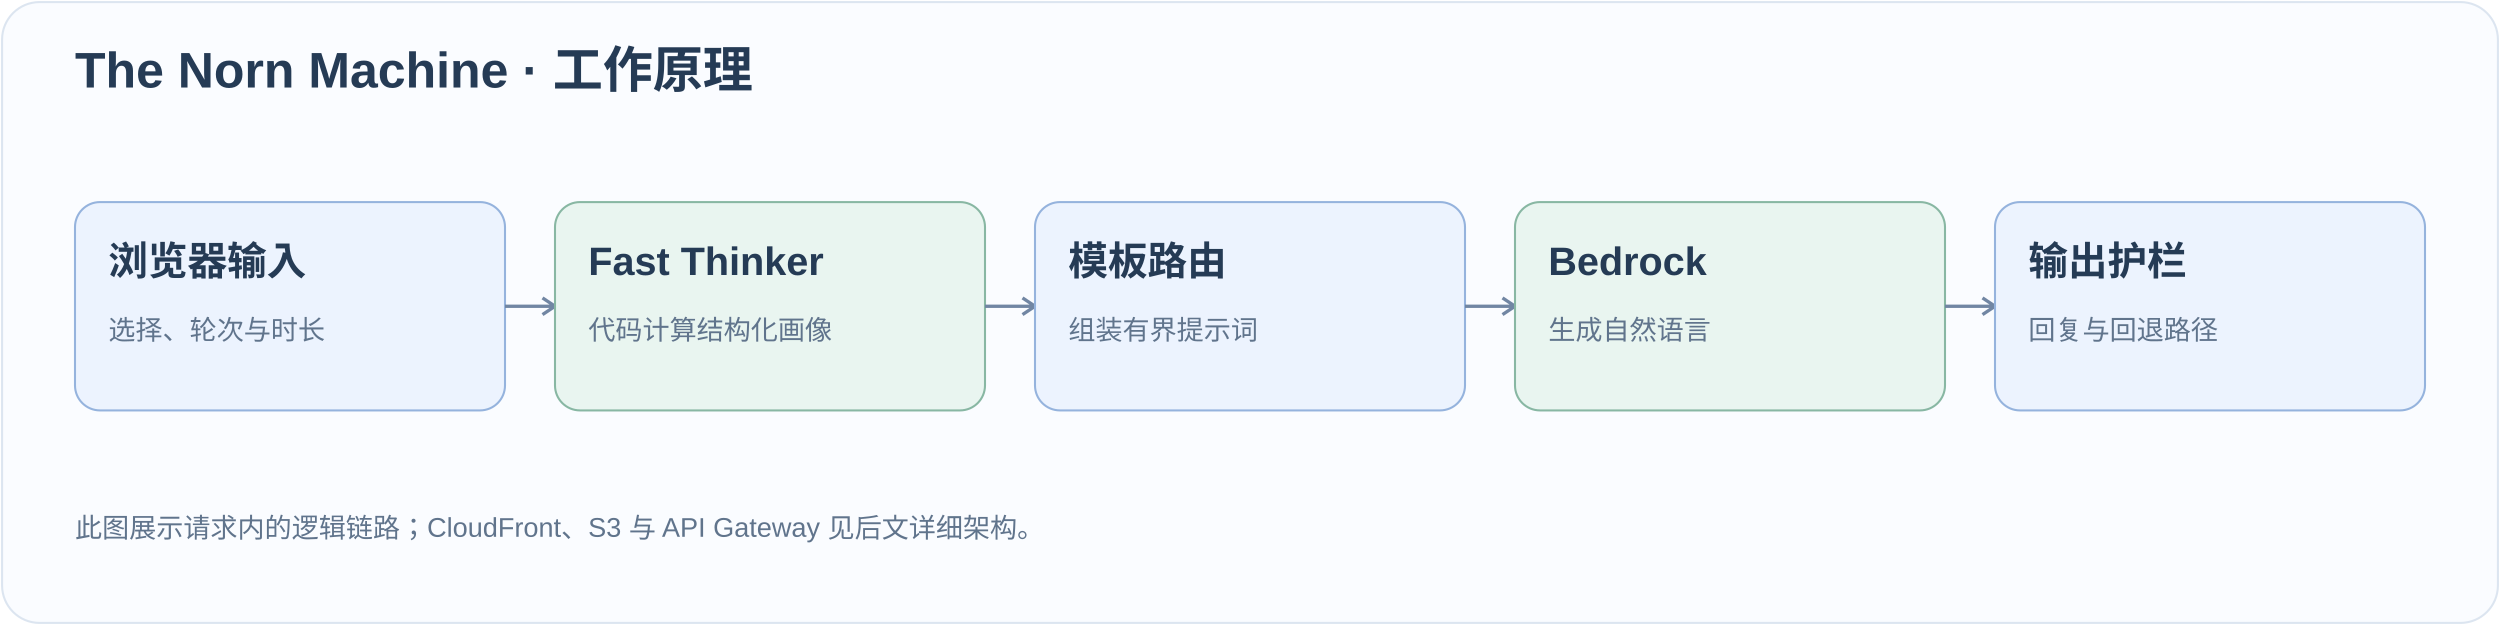
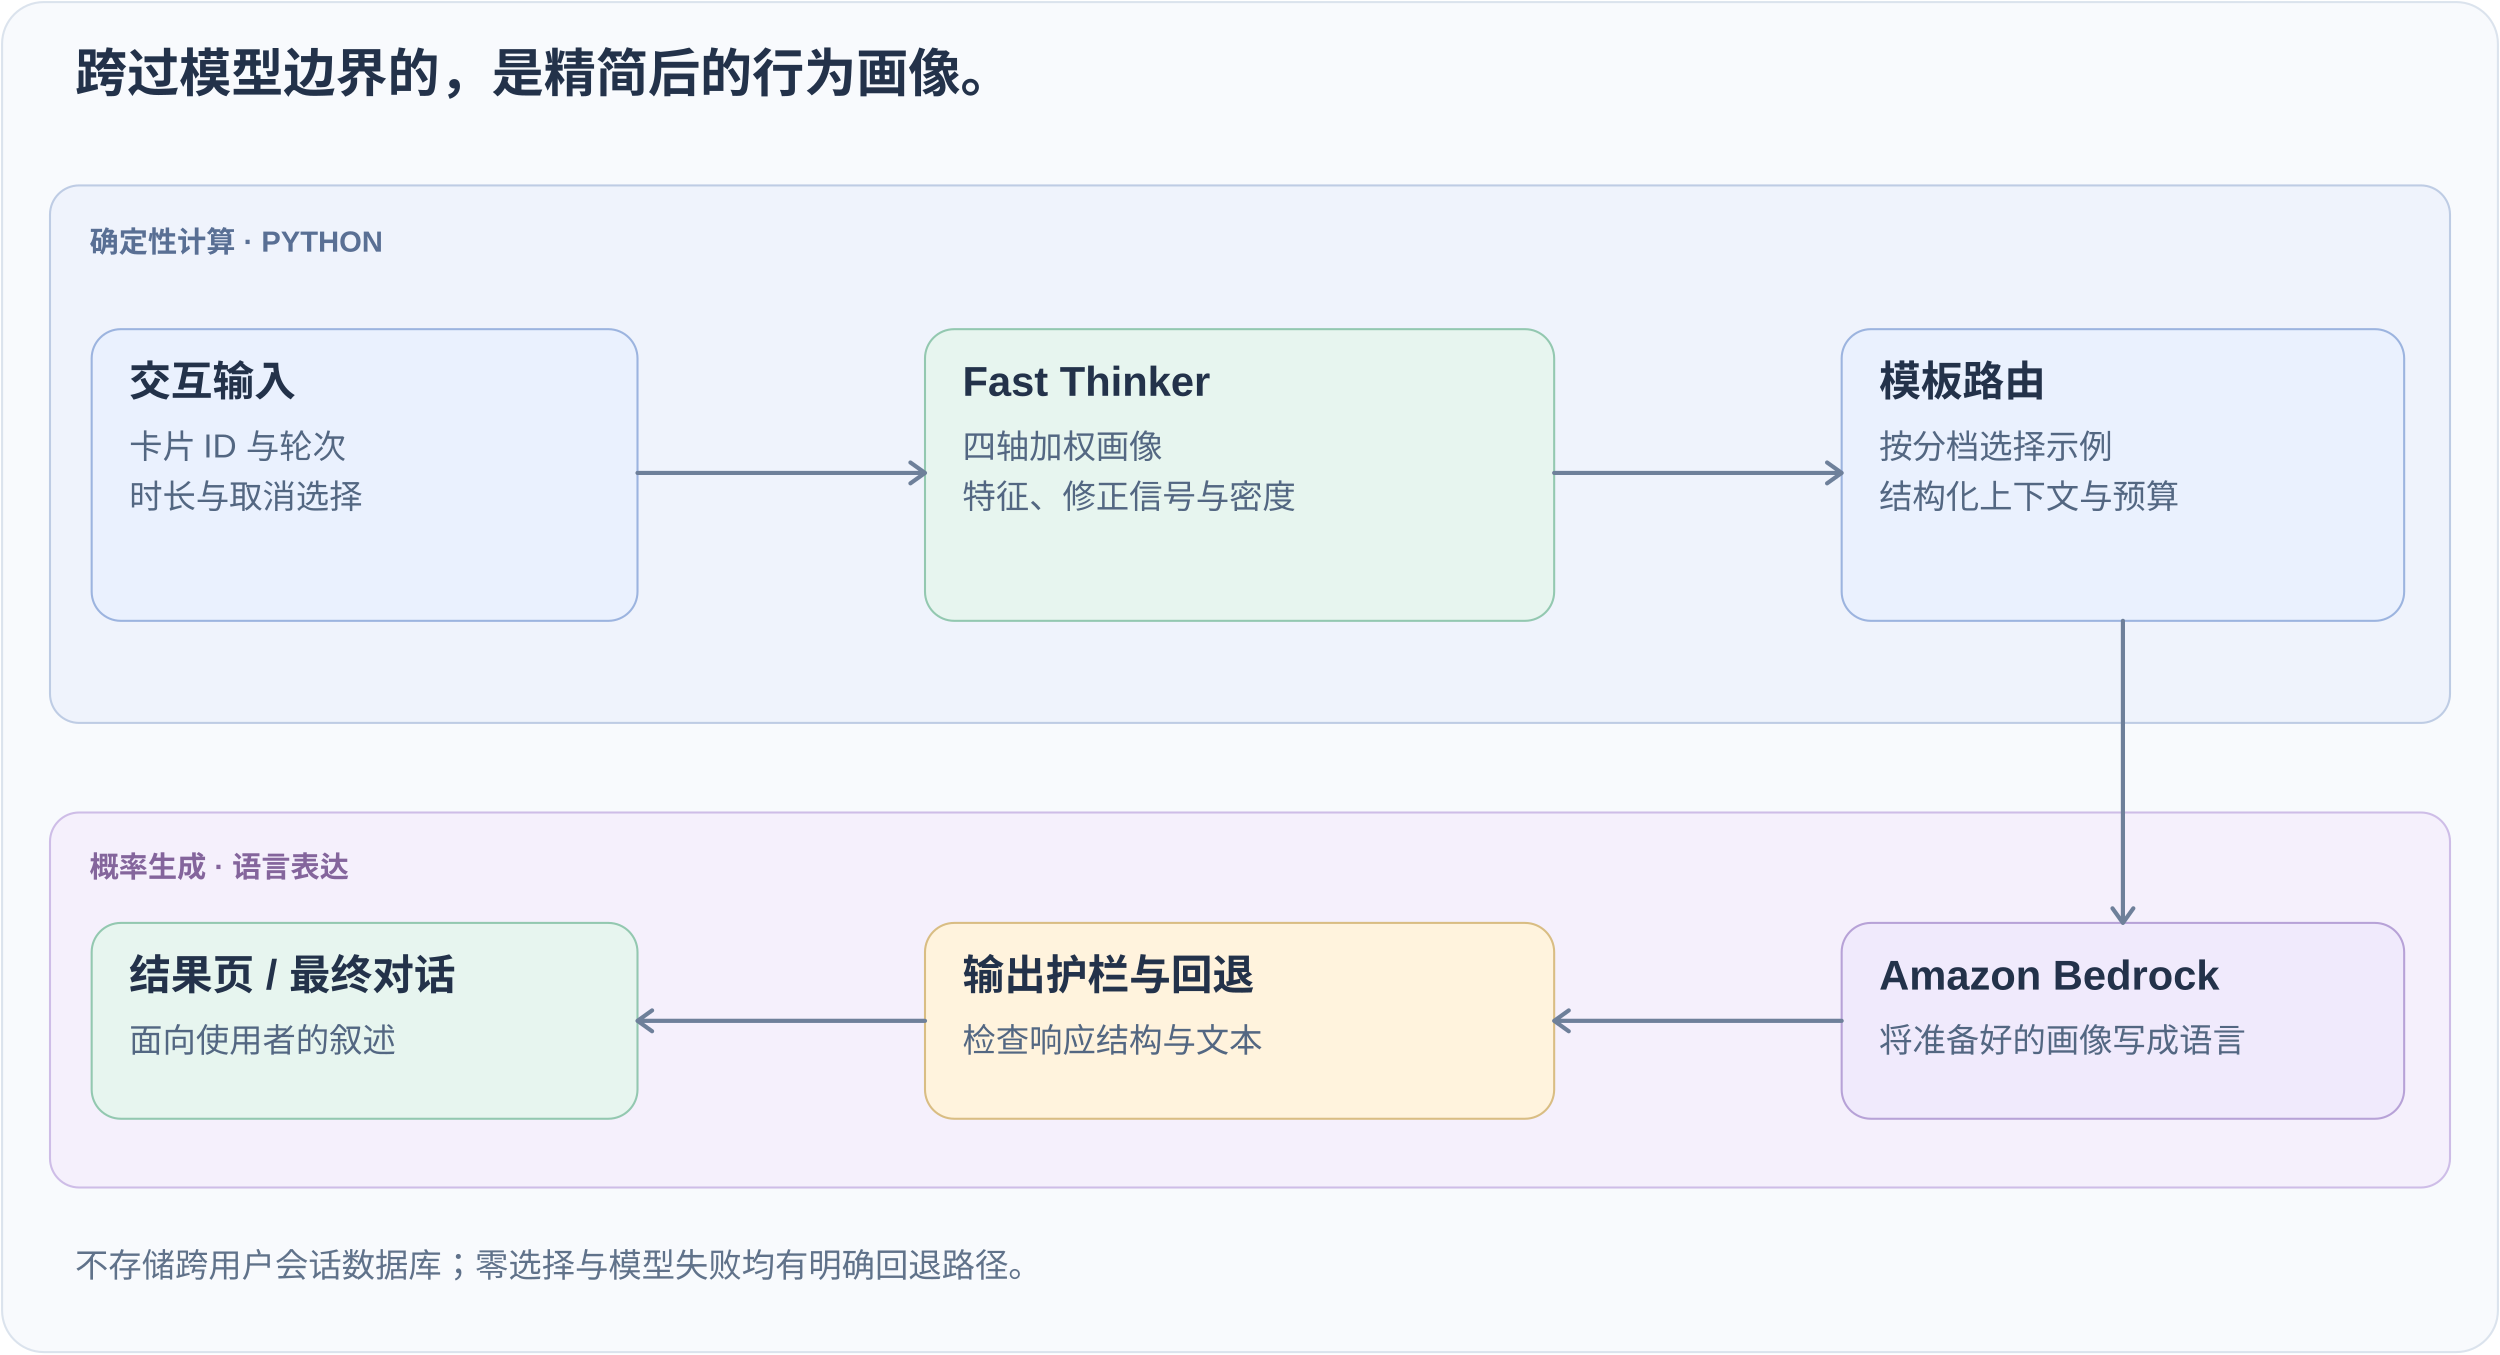
- <svg xmlns="http://www.w3.org/2000/svg" width="1200" height="300" viewBox="0 0 1200 300" role="img" aria-labelledby="t d">
-   <rect x="1" y="1" width="1198" height="298" rx="18" fill="#FAFCFF" stroke="#DCE5F0" />
+ <svg xmlns="http://www.w3.org/2000/svg" width="1200" height="650" viewBox="0 0 1200 650" role="img" aria-labelledby="title desc">
  <g font-family="Arial, 'PingFang SC', 'Microsoft YaHei', sans-serif">
-     <text x="36" y="42" font-size="24" fill="#253B55" font-weight="650" text-anchor="start">The Norn Machine · 工作原理</text>
-     <rect x="36" y="97" width="206.4" height="100" rx="12" fill="#ECF3FE" stroke="#95B3DD" />
-     <text x="52.0" y="132" font-size="19" fill="#253B55" font-weight="650" text-anchor="start">浏览器输入</text>
-     <text x="52.0" y="163" font-size="13" fill="#60748C" font-weight="400" text-anchor="start">选择、轮次与时长</text>
-     <path d="M242.4 147H266.4m-6-4 6 4-6 4" stroke="#7186A3" stroke-width="1.6" fill="none" stroke-linejoin="round" />
-     <rect x="266.4" y="97" width="206.4" height="100" rx="12" fill="#E9F5F0" stroke="#88B7A3" />
-     <text x="282.4" y="132" font-size="19" fill="#253B55" font-weight="650" text-anchor="start">Fast Thinker</text>
-     <text x="282.4" y="163" font-size="13" fill="#60748C" font-weight="400" text-anchor="start">代码计算结构化画像</text>
-     <path d="M472.8 147H496.8m-6-4 6 4-6 4" stroke="#7186A3" stroke-width="1.6" fill="none" stroke-linejoin="round" />
-     <rect x="496.8" y="97" width="206.4" height="100" rx="12" fill="#ECF3FE" stroke="#95B3DD" />
-     <text x="512.8" y="132" font-size="19" fill="#253B55" font-weight="650" text-anchor="start">模板路由</text>
-     <text x="512.8" y="163" font-size="13" fill="#60748C" font-weight="400" text-anchor="start">组装有界提示词</text>
-     <path d="M703.2 147H727.2m-6-4 6 4-6 4" stroke="#7186A3" stroke-width="1.6" fill="none" stroke-linejoin="round" />
-     <rect x="727.2" y="97" width="206.4" height="100" rx="12" fill="#E9F5F0" stroke="#88B7A3" />
-     <text x="743.2" y="132" font-size="19" fill="#253B55" font-weight="650" text-anchor="start">Bedrock</text>
-     <text x="743.2" y="163" font-size="13" fill="#60748C" font-weight="400" text-anchor="start">生成自然语言</text>
-     <path d="M933.6 147H957.6m-6-4 6 4-6 4" stroke="#7186A3" stroke-width="1.6" fill="none" stroke-linejoin="round" />
-     <rect x="957.6" y="97" width="206.4" height="100" rx="12" fill="#ECF3FE" stroke="#95B3DD" />
-     <text x="973.6" y="132" font-size="19" fill="#253B55" font-weight="650" text-anchor="start">输出护栏</text>
-     <text x="973.6" y="163" font-size="13" fill="#60748C" font-weight="400" text-anchor="start">回复与回退路径</text>
-     <text x="36" y="258" font-size="13" fill="#60748C" font-weight="400" text-anchor="start">此图展示请求内的逻辑链路；CloudFront、S3 与 API Gateway 见后文详细架构。</text>
+     <rect x="1" y="1" width="1198" height="648" rx="20" fill="#F8FAFD" stroke="#DBE3ED" />
+     <text x="36" y="44" font-size="25" fill="#23324A" font-weight="700" text-anchor="start">跨过模型边界的，是精简后的行为画像。</text>
+     <rect x="24" y="89" width="1152" height="258" rx="14" fill="#EFF3FC" stroke="#BECCE4" />
+     <text x="43" y="121" font-size="14" fill="#596F94" font-weight="700" text-anchor="start">确定性计算 · PYTHON</text>
+     <rect x="44" y="158" width="262" height="140" rx="14" fill="#EAF1FE" stroke="#9CB4DF" />
+     <text x="62" y="190" font-size="20" fill="#23324A" font-weight="700" text-anchor="start">交互输入</text>
+     <text x="62" y="220" font-size="16" fill="#536782" font-weight="400" text-anchor="start">卡片 ID 与轮次</text>
+     <text x="62" y="244" font-size="16" fill="#536782" font-weight="400" text-anchor="start">时长与取消选择</text>
+     <rect x="444" y="158" width="302" height="140" rx="14" fill="#E7F5EF" stroke="#93C8B0" />
+     <text x="462" y="190" font-size="20" fill="#23324A" font-weight="700" text-anchor="start">Fast Thinker</text>
+     <text x="462" y="220" font-size="16" fill="#536782" font-weight="400" text-anchor="start">四轴加权画像</text>
+     <text x="462" y="244" font-size="16" fill="#536782" font-weight="400" text-anchor="start">特征、修正信号与密度</text>
+     <rect x="884" y="158" width="270" height="140" rx="14" fill="#EAF1FE" stroke="#9CB4DF" />
+     <text x="902" y="190" font-size="20" fill="#23324A" font-weight="700" text-anchor="start">模板路由</text>
+     <text x="902" y="220" font-size="16" fill="#536782" font-weight="400" text-anchor="start">按分档选择示例</text>
+     <text x="902" y="244" font-size="16" fill="#536782" font-weight="400" text-anchor="start">结构化上下文与预算</text>
+     <path d="M306 227H444m-7 -5 7 5 -7 5" fill="none" stroke="#6E809A" stroke-width="2" stroke-linecap="round" stroke-linejoin="round" />
+     <path d="M746 227H884m-7 -5 7 5 -7 5" fill="none" stroke="#6E809A" stroke-width="2" stroke-linecap="round" stroke-linejoin="round" />
+     <rect x="24" y="390" width="1152" height="180" rx="14" fill="#F5F0FC" stroke="#CEBDE7" />
+     <text x="43" y="421" font-size="14" fill="#84659C" font-weight="700" text-anchor="start">概率生成 · 语言表达</text>
+     <rect x="884" y="443" width="270" height="94" rx="14" fill="#F0EAFC" stroke="#B7A2D7" />
+     <text x="902" y="475" font-size="20" fill="#23324A" font-weight="700" text-anchor="start">Amazon Bedrock</text>
+     <text x="902" y="505" font-size="16" fill="#536782" font-weight="400" text-anchor="start">将准备好的画像写成语言</text>
+     <rect x="444" y="443" width="302" height="94" rx="14" fill="#FFF3DD" stroke="#D9BD83" />
+     <text x="462" y="475" font-size="20" fill="#23324A" font-weight="700" text-anchor="start">输出护栏与回退</text>
+     <text x="462" y="505" font-size="16" fill="#536782" font-weight="400" text-anchor="start">检查响应结构与文本</text>
+     <rect x="44" y="443" width="262" height="94" rx="14" fill="#E7F5EF" stroke="#93C8B0" />
+     <text x="62" y="475" font-size="20" fill="#23324A" font-weight="700" text-anchor="start">结果页 / 最终对话</text>
+     <text x="62" y="505" font-size="16" fill="#536782" font-weight="400" text-anchor="start">面向使用者的叙述</text>
+     <path d="M1019 298V443m-5 -7 5 7 5 -7" fill="none" stroke="#6E809A" stroke-width="2" stroke-linecap="round" stroke-linejoin="round" />
+     <path d="M884 490H746m7 -5 -7 5 7 5" fill="none" stroke="#6E809A" stroke-width="2" stroke-linecap="round" stroke-linejoin="round" />
+     <path d="M444 490H306m7 -5 -7 5 7 5" fill="none" stroke="#6E809A" stroke-width="2" stroke-linecap="round" stroke-linejoin="round" />
+     <text x="36" y="613" font-size="16" fill="#60728A" font-weight="400" text-anchor="start">不存储跨用户会话数据库；零选择与模型失败均有明确回退路径。</text>
  </g>
</svg>
